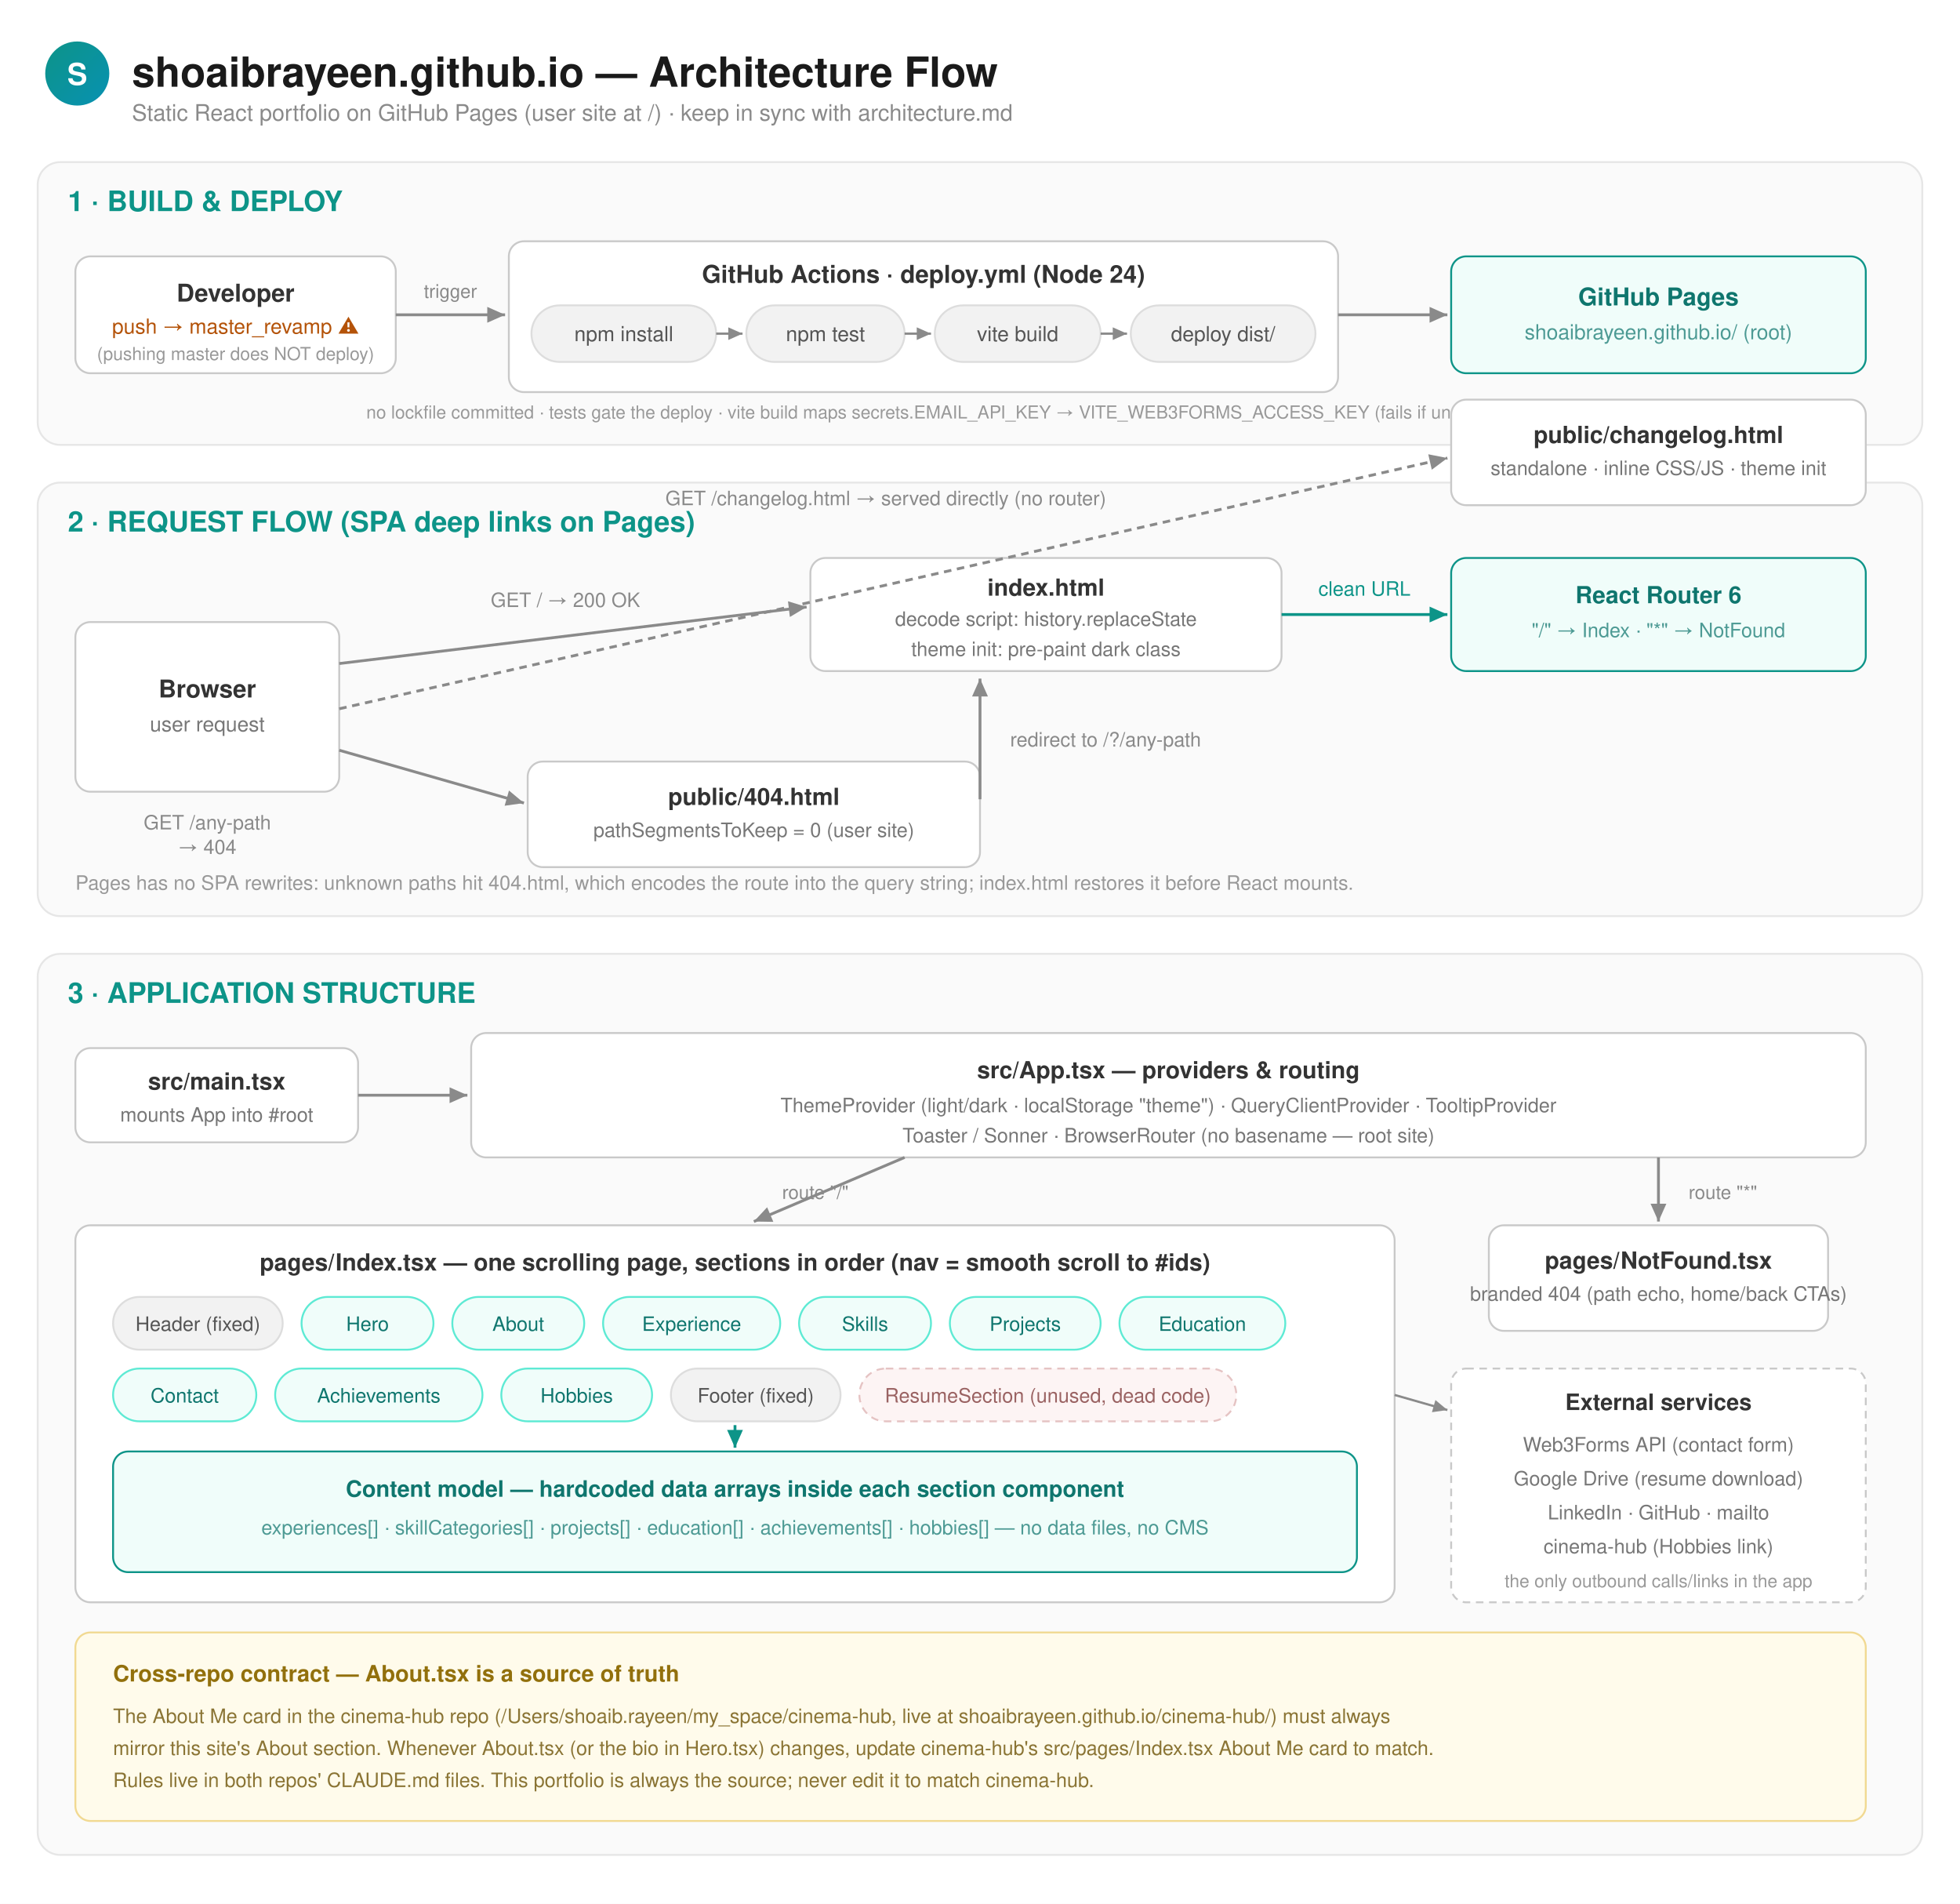
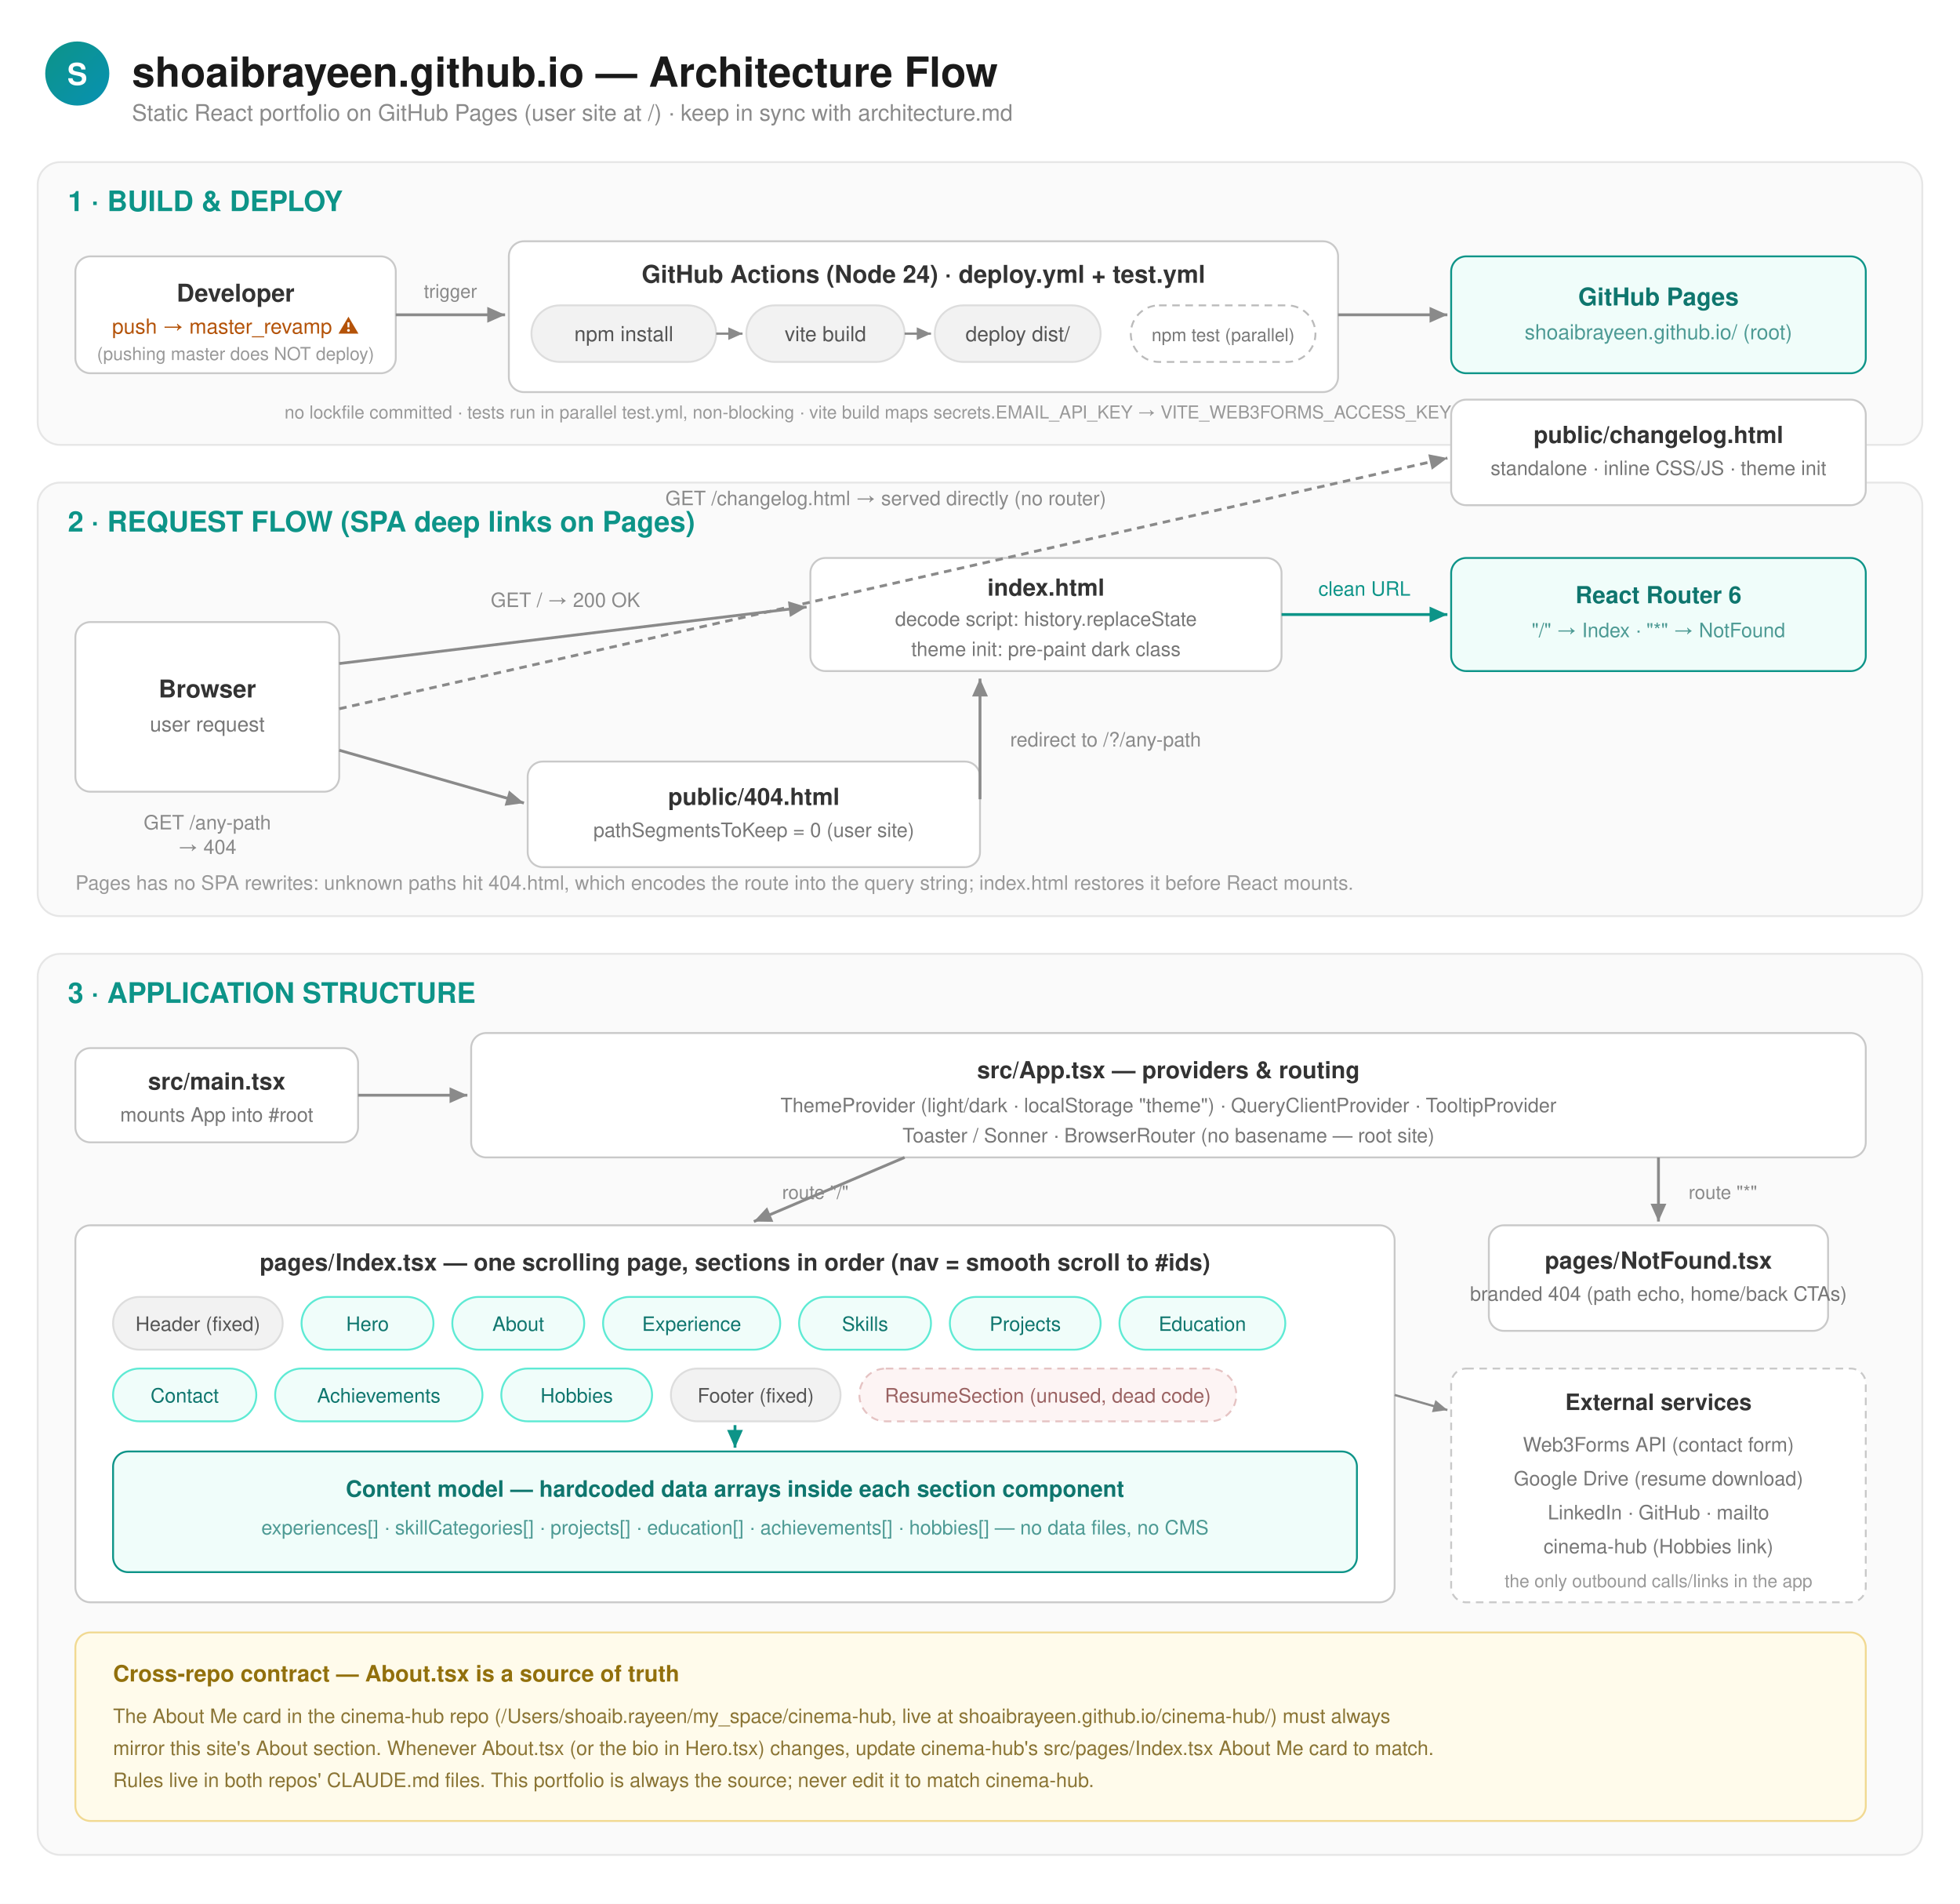
<svg xmlns="http://www.w3.org/2000/svg" viewBox="0 0 1040 1010" font-family="-apple-system, 'Segoe UI', Helvetica, Arial, sans-serif">
  <defs>
    <marker id="arrow" viewBox="0 0 10 10" refX="9" refY="5" markerWidth="7" markerHeight="7" orient="auto-start-reverse">
      <path d="M 0 1 L 9 5 L 0 9 z" fill="#8a8a8a" />
    </marker>
    <marker id="arrowTeal" viewBox="0 0 10 10" refX="9" refY="5" markerWidth="7" markerHeight="7" orient="auto-start-reverse">
      <path d="M 0 1 L 9 5 L 0 9 z" fill="#0d9488" />
    </marker>
    <linearGradient id="brand" x1="0" y1="0" x2="1" y2="1">
      <stop offset="0" stop-color="#0d9488" />
      <stop offset="1" stop-color="#0891b2" />
    </linearGradient>
  </defs>
  <rect width="1040" height="1010" fill="#ffffff" />
  <circle cx="41" cy="39" r="17" fill="url(#brand)" />
  <text x="41" y="45" font-size="16" font-weight="700" fill="#ffffff" text-anchor="middle">S</text>
  <text x="70" y="46" font-size="22" font-weight="700" fill="#1a1a1a">shoaibrayeen.github.io — Architecture Flow</text>
  <text x="70" y="64" font-size="12" fill="#8a8a8a">Static React portfolio on GitHub Pages (user site at /) · keep in sync with architecture.md</text>
  <rect x="20" y="86" width="1000" height="150" rx="12" fill="#fafafa" stroke="#e6e6e6" />
  <text x="36" y="112" font-size="15" font-weight="700" fill="#0d9488">1 · BUILD &amp; DEPLOY</text>
  <rect x="40" y="136" width="170" height="62" rx="8" fill="#ffffff" stroke="#c9c9c9" />
  <text x="125" y="160" font-size="13" font-weight="600" fill="#333" text-anchor="middle">Developer</text>
  <text x="125" y="177" font-size="11" fill="#b45309" text-anchor="middle">push → master_revamp ⚠</text>
  <text x="125" y="191" font-size="9.5" fill="#999" text-anchor="middle">(pushing master does NOT deploy)</text>
  <line x1="210" y1="167" x2="268" y2="167" stroke="#8a8a8a" stroke-width="1.5" marker-end="url(#arrow)" />
  <text x="239" y="158" font-size="10" fill="#8a8a8a" text-anchor="middle">trigger</text>
  <rect x="270" y="128" width="440" height="80" rx="8" fill="#ffffff" stroke="#c9c9c9" />
-   <text x="490" y="150" font-size="13" font-weight="600" fill="#333" text-anchor="middle">GitHub Actions · deploy.yml (Node 24)</text>
+   <text x="490" y="150" font-size="13" font-weight="600" fill="#333" text-anchor="middle">GitHub Actions (Node 24) · deploy.yml + test.yml</text>
  <rect x="282" y="162" width="98" height="30" rx="15" fill="#f2f2f2" stroke="#dddddd" />
  <text x="331" y="181" font-size="11" fill="#555" text-anchor="middle">npm install</text>
  <line x1="380" y1="177" x2="394" y2="177" stroke="#8a8a8a" stroke-width="1.2" marker-end="url(#arrow)" />
  <rect x="396" y="162" width="84" height="30" rx="15" fill="#f2f2f2" stroke="#dddddd" />
-   <text x="438" y="181" font-size="11" fill="#555" text-anchor="middle">npm test</text>
+   <text x="438" y="181" font-size="11" fill="#555" text-anchor="middle">vite build</text>
  <line x1="480" y1="177" x2="494" y2="177" stroke="#8a8a8a" stroke-width="1.2" marker-end="url(#arrow)" />
  <rect x="496" y="162" width="88" height="30" rx="15" fill="#f2f2f2" stroke="#dddddd" />
-   <text x="540" y="181" font-size="11" fill="#555" text-anchor="middle">vite build</text>
-   <line x1="584" y1="177" x2="598" y2="177" stroke="#8a8a8a" stroke-width="1.2" marker-end="url(#arrow)" />
-   <rect x="600" y="162" width="98" height="30" rx="15" fill="#f2f2f2" stroke="#dddddd" />
-   <text x="649" y="181" font-size="11" fill="#555" text-anchor="middle">deploy dist/</text>
-   <text x="490" y="222" font-size="9.5" fill="#999" text-anchor="middle">no lockfile committed · tests gate the deploy · vite build maps secrets.EMAIL_API_KEY → VITE_WEB3FORMS_ACCESS_KEY (fails if unset)</text>
+   <text x="540" y="181" font-size="11" fill="#555" text-anchor="middle">deploy dist/</text>
+   <rect x="600" y="162" width="98" height="30" rx="15" fill="#ffffff" stroke="#bbbbbb" stroke-dasharray="4 3" />
+   <text x="649" y="181" font-size="9.5" fill="#777" text-anchor="middle">npm test (parallel)</text>
+   <text x="490" y="222" font-size="9.5" fill="#999" text-anchor="middle">no lockfile committed · tests run in parallel test.yml, non-blocking · vite build maps secrets.EMAIL_API_KEY → VITE_WEB3FORMS_ACCESS_KEY (fails if unset)</text>
  <line x1="710" y1="167" x2="768" y2="167" stroke="#8a8a8a" stroke-width="1.5" marker-end="url(#arrow)" />
  <rect x="770" y="136" width="220" height="62" rx="8" fill="#f0fdfa" stroke="#0d9488" />
  <text x="880" y="162" font-size="13" font-weight="600" fill="#0f766e" text-anchor="middle">GitHub Pages</text>
  <text x="880" y="180" font-size="11" fill="#4d9a94" text-anchor="middle">shoaibrayeen.github.io/ (root)</text>
  <rect x="20" y="256" width="1000" height="230" rx="12" fill="#fafafa" stroke="#e6e6e6" />
  <text x="36" y="282" font-size="15" font-weight="700" fill="#0d9488">2 · REQUEST FLOW (SPA deep links on Pages)</text>
  <rect x="40" y="330" width="140" height="90" rx="8" fill="#ffffff" stroke="#c9c9c9" />
  <text x="110" y="370" font-size="13" font-weight="600" fill="#333" text-anchor="middle">Browser</text>
  <text x="110" y="388" font-size="11" fill="#777" text-anchor="middle">user request</text>
  <line x1="180" y1="352" x2="428" y2="322" stroke="#8a8a8a" stroke-width="1.5" marker-end="url(#arrow)" />
  <text x="300" y="322" font-size="10.5" fill="#8a8a8a" text-anchor="middle">GET /  →  200 OK</text>
  <line x1="180" y1="398" x2="278" y2="426" stroke="#8a8a8a" stroke-width="1.5" marker-end="url(#arrow)" />
  <text x="110" y="440" font-size="10.5" fill="#8a8a8a" text-anchor="middle">GET /any-path</text>
  <text x="110" y="453" font-size="10.5" fill="#8a8a8a" text-anchor="middle">→ 404</text>
  <rect x="280" y="404" width="240" height="56" rx="8" fill="#ffffff" stroke="#c9c9c9" />
  <text x="400" y="427" font-size="12.5" font-weight="600" fill="#333" text-anchor="middle">public/404.html</text>
  <text x="400" y="444" font-size="10.5" fill="#777" text-anchor="middle">pathSegmentsToKeep = 0 (user site)</text>
  <line x1="520" y1="424" x2="520" y2="360" stroke="#8a8a8a" stroke-width="1.5" marker-end="url(#arrow)" />
  <text x="536" y="396" font-size="10.5" fill="#8a8a8a">redirect to /?/any-path</text>
  <rect x="430" y="296" width="250" height="60" rx="8" fill="#ffffff" stroke="#c9c9c9" />
  <text x="555" y="316" font-size="12.5" font-weight="600" fill="#333" text-anchor="middle">index.html</text>
  <text x="555" y="332" font-size="10.5" fill="#777" text-anchor="middle">decode script: history.replaceState</text>
  <text x="555" y="348" font-size="10.5" fill="#777" text-anchor="middle">theme init: pre-paint dark class</text>
  <line x1="680" y1="326" x2="768" y2="326" stroke="#0d9488" stroke-width="1.5" marker-end="url(#arrowTeal)" />
  <text x="724" y="316" font-size="10.5" fill="#0d9488" text-anchor="middle">clean URL</text>
  <rect x="770" y="296" width="220" height="60" rx="8" fill="#f0fdfa" stroke="#0d9488" />
  <text x="880" y="320" font-size="12.5" font-weight="600" fill="#0f766e" text-anchor="middle">React Router 6</text>
  <text x="880" y="338" font-size="10.5" fill="#4d9a94" text-anchor="middle">"/" → Index · "*" → NotFound</text>
  <line x1="180" y1="376" x2="768" y2="243" stroke="#8a8a8a" stroke-width="1.5" stroke-dasharray="4 3" marker-end="url(#arrow)" />
  <text x="470" y="268" font-size="10.5" fill="#8a8a8a" text-anchor="middle">GET /changelog.html → served directly (no router)</text>
  <rect x="770" y="212" width="220" height="56" rx="8" fill="#ffffff" stroke="#c9c9c9" />
  <text x="880" y="235" font-size="12.5" font-weight="600" fill="#333" text-anchor="middle">public/changelog.html</text>
  <text x="880" y="252" font-size="10.5" fill="#777" text-anchor="middle">standalone · inline CSS/JS · theme init</text>
  <text x="40" y="472" font-size="10.5" fill="#999">Pages has no SPA rewrites: unknown paths hit 404.html, which encodes the route into the query string; index.html restores it before React mounts.</text>
  <rect x="20" y="506" width="1000" height="478" rx="12" fill="#fafafa" stroke="#e6e6e6" />
  <text x="36" y="532" font-size="15" font-weight="700" fill="#0d9488">3 · APPLICATION STRUCTURE</text>
  <rect x="40" y="556" width="150" height="50" rx="8" fill="#ffffff" stroke="#c9c9c9" />
  <text x="115" y="578" font-size="12.5" font-weight="600" fill="#333" text-anchor="middle">src/main.tsx</text>
  <text x="115" y="595" font-size="10.5" fill="#777" text-anchor="middle">mounts App into #root</text>
  <line x1="190" y1="581" x2="248" y2="581" stroke="#8a8a8a" stroke-width="1.5" marker-end="url(#arrow)" />
  <rect x="250" y="548" width="740" height="66" rx="8" fill="#ffffff" stroke="#c9c9c9" />
  <text x="620" y="572" font-size="12.5" font-weight="600" fill="#333" text-anchor="middle">src/App.tsx — providers &amp; routing</text>
  <text x="620" y="590" font-size="10.5" fill="#777" text-anchor="middle">ThemeProvider (light/dark · localStorage "theme") · QueryClientProvider · TooltipProvider</text>
  <text x="620" y="606" font-size="10.5" fill="#777" text-anchor="middle">Toaster / Sonner · BrowserRouter (no basename — root site)</text>
  <line x1="480" y1="614" x2="400" y2="648" stroke="#8a8a8a" stroke-width="1.5" marker-end="url(#arrow)" />
  <text x="415" y="636" font-size="10" fill="#8a8a8a">route "/"</text>
  <line x1="880" y1="614" x2="880" y2="648" stroke="#8a8a8a" stroke-width="1.5" marker-end="url(#arrow)" />
  <text x="896" y="636" font-size="10" fill="#8a8a8a">route "*"</text>
  <rect x="40" y="650" width="700" height="200" rx="8" fill="#ffffff" stroke="#c9c9c9" />
  <text x="390" y="674" font-size="12.5" font-weight="600" fill="#333" text-anchor="middle">pages/Index.tsx — one scrolling page, sections in order (nav = smooth scroll to #ids)</text>
  <rect x="60" y="688" width="90" height="28" rx="14" fill="#f2f2f2" stroke="#dddddd" />
  <text x="105" y="706" font-size="10.5" fill="#555" text-anchor="middle">Header (fixed)</text>
  <rect x="160" y="688" width="70" height="28" rx="14" fill="#f0fdfa" stroke="#5eead4" />
  <text x="195" y="706" font-size="10.5" fill="#0f766e" text-anchor="middle">Hero</text>
  <rect x="240" y="688" width="70" height="28" rx="14" fill="#f0fdfa" stroke="#5eead4" />
  <text x="275" y="706" font-size="10.5" fill="#0f766e" text-anchor="middle">About</text>
  <rect x="320" y="688" width="94" height="28" rx="14" fill="#f0fdfa" stroke="#5eead4" />
  <text x="367" y="706" font-size="10.5" fill="#0f766e" text-anchor="middle">Experience</text>
  <rect x="424" y="688" width="70" height="28" rx="14" fill="#f0fdfa" stroke="#5eead4" />
  <text x="459" y="706" font-size="10.5" fill="#0f766e" text-anchor="middle">Skills</text>
  <rect x="504" y="688" width="80" height="28" rx="14" fill="#f0fdfa" stroke="#5eead4" />
  <text x="544" y="706" font-size="10.5" fill="#0f766e" text-anchor="middle">Projects</text>
  <rect x="594" y="688" width="88" height="28" rx="14" fill="#f0fdfa" stroke="#5eead4" />
  <text x="638" y="706" font-size="10.5" fill="#0f766e" text-anchor="middle">Education</text>
  <rect x="60" y="726" width="76" height="28" rx="14" fill="#f0fdfa" stroke="#5eead4" />
  <text x="98" y="744" font-size="10.5" fill="#0f766e" text-anchor="middle">Contact</text>
  <rect x="146" y="726" width="110" height="28" rx="14" fill="#f0fdfa" stroke="#5eead4" />
  <text x="201" y="744" font-size="10.5" fill="#0f766e" text-anchor="middle">Achievements</text>
  <rect x="266" y="726" width="80" height="28" rx="14" fill="#f0fdfa" stroke="#5eead4" />
  <text x="306" y="744" font-size="10.5" fill="#0f766e" text-anchor="middle">Hobbies</text>
  <rect x="356" y="726" width="90" height="28" rx="14" fill="#f2f2f2" stroke="#dddddd" />
  <text x="401" y="744" font-size="10.5" fill="#555" text-anchor="middle">Footer (fixed)</text>
  <rect x="456" y="726" width="200" height="28" rx="14" fill="#fdf4f4" stroke="#e5c3c3" stroke-dasharray="4 3" />
  <text x="556" y="744" font-size="10.5" fill="#9a6262" text-anchor="middle">ResumeSection (unused, dead code)</text>
  <rect x="60" y="770" width="660" height="64" rx="8" fill="#f0fdfa" stroke="#0d9488" />
  <text x="390" y="794" font-size="12" font-weight="600" fill="#0f766e" text-anchor="middle">Content model — hardcoded data arrays inside each section component</text>
  <text x="390" y="814" font-size="10.5" fill="#4d9a94" text-anchor="middle">experiences[] · skillCategories[] · projects[] · education[] · achievements[] · hobbies[] — no data files, no CMS</text>
  <line x1="390" y1="756" x2="390" y2="768" stroke="#0d9488" stroke-width="1.5" marker-end="url(#arrowTeal)" />
  <rect x="790" y="650" width="180" height="56" rx="8" fill="#ffffff" stroke="#c9c9c9" />
  <text x="880" y="673" font-size="12.5" font-weight="600" fill="#333" text-anchor="middle">pages/NotFound.tsx</text>
  <text x="880" y="690" font-size="10.5" fill="#777" text-anchor="middle">branded 404 (path echo, home/back CTAs)</text>
  <rect x="770" y="726" width="220" height="124" rx="8" fill="#ffffff" stroke="#c9c9c9" stroke-dasharray="4 3" />
  <text x="880" y="748" font-size="12" font-weight="600" fill="#333" text-anchor="middle">External services</text>
  <text x="880" y="770" font-size="10.5" fill="#777" text-anchor="middle">Web3Forms API (contact form)</text>
  <text x="880" y="788" font-size="10.5" fill="#777" text-anchor="middle">Google Drive (resume download)</text>
  <text x="880" y="806" font-size="10.5" fill="#777" text-anchor="middle">LinkedIn · GitHub · mailto</text>
  <text x="880" y="824" font-size="10.5" fill="#777" text-anchor="middle">cinema-hub (Hobbies link)</text>
  <text x="880" y="842" font-size="9.5" fill="#999" text-anchor="middle">the only outbound calls/links in the app</text>
  <line x1="740" y1="740" x2="768" y2="748" stroke="#8a8a8a" stroke-width="1.2" marker-end="url(#arrow)" />
  <rect x="40" y="866" width="950" height="100" rx="8" fill="#fffbeb" stroke="#f1d992" />
  <text x="60" y="892" font-size="12" font-weight="600" fill="#92700c">Cross-repo contract — About.tsx is a source of truth</text>
  <text x="60" y="914" font-size="10.5" fill="#8a7434">The About Me card in the cinema-hub repo (/Users/shoaib.rayeen/my_space/cinema-hub, live at shoaibrayeen.github.io/cinema-hub/) must always</text>
  <text x="60" y="931" font-size="10.5" fill="#8a7434">mirror this site's About section. Whenever About.tsx (or the bio in Hero.tsx) changes, update cinema-hub's src/pages/Index.tsx About Me card to match.</text>
  <text x="60" y="948" font-size="10.5" fill="#8a7434">Rules live in both repos' CLAUDE.md files. This portfolio is always the source; never edit it to match cinema-hub.</text>
</svg>
